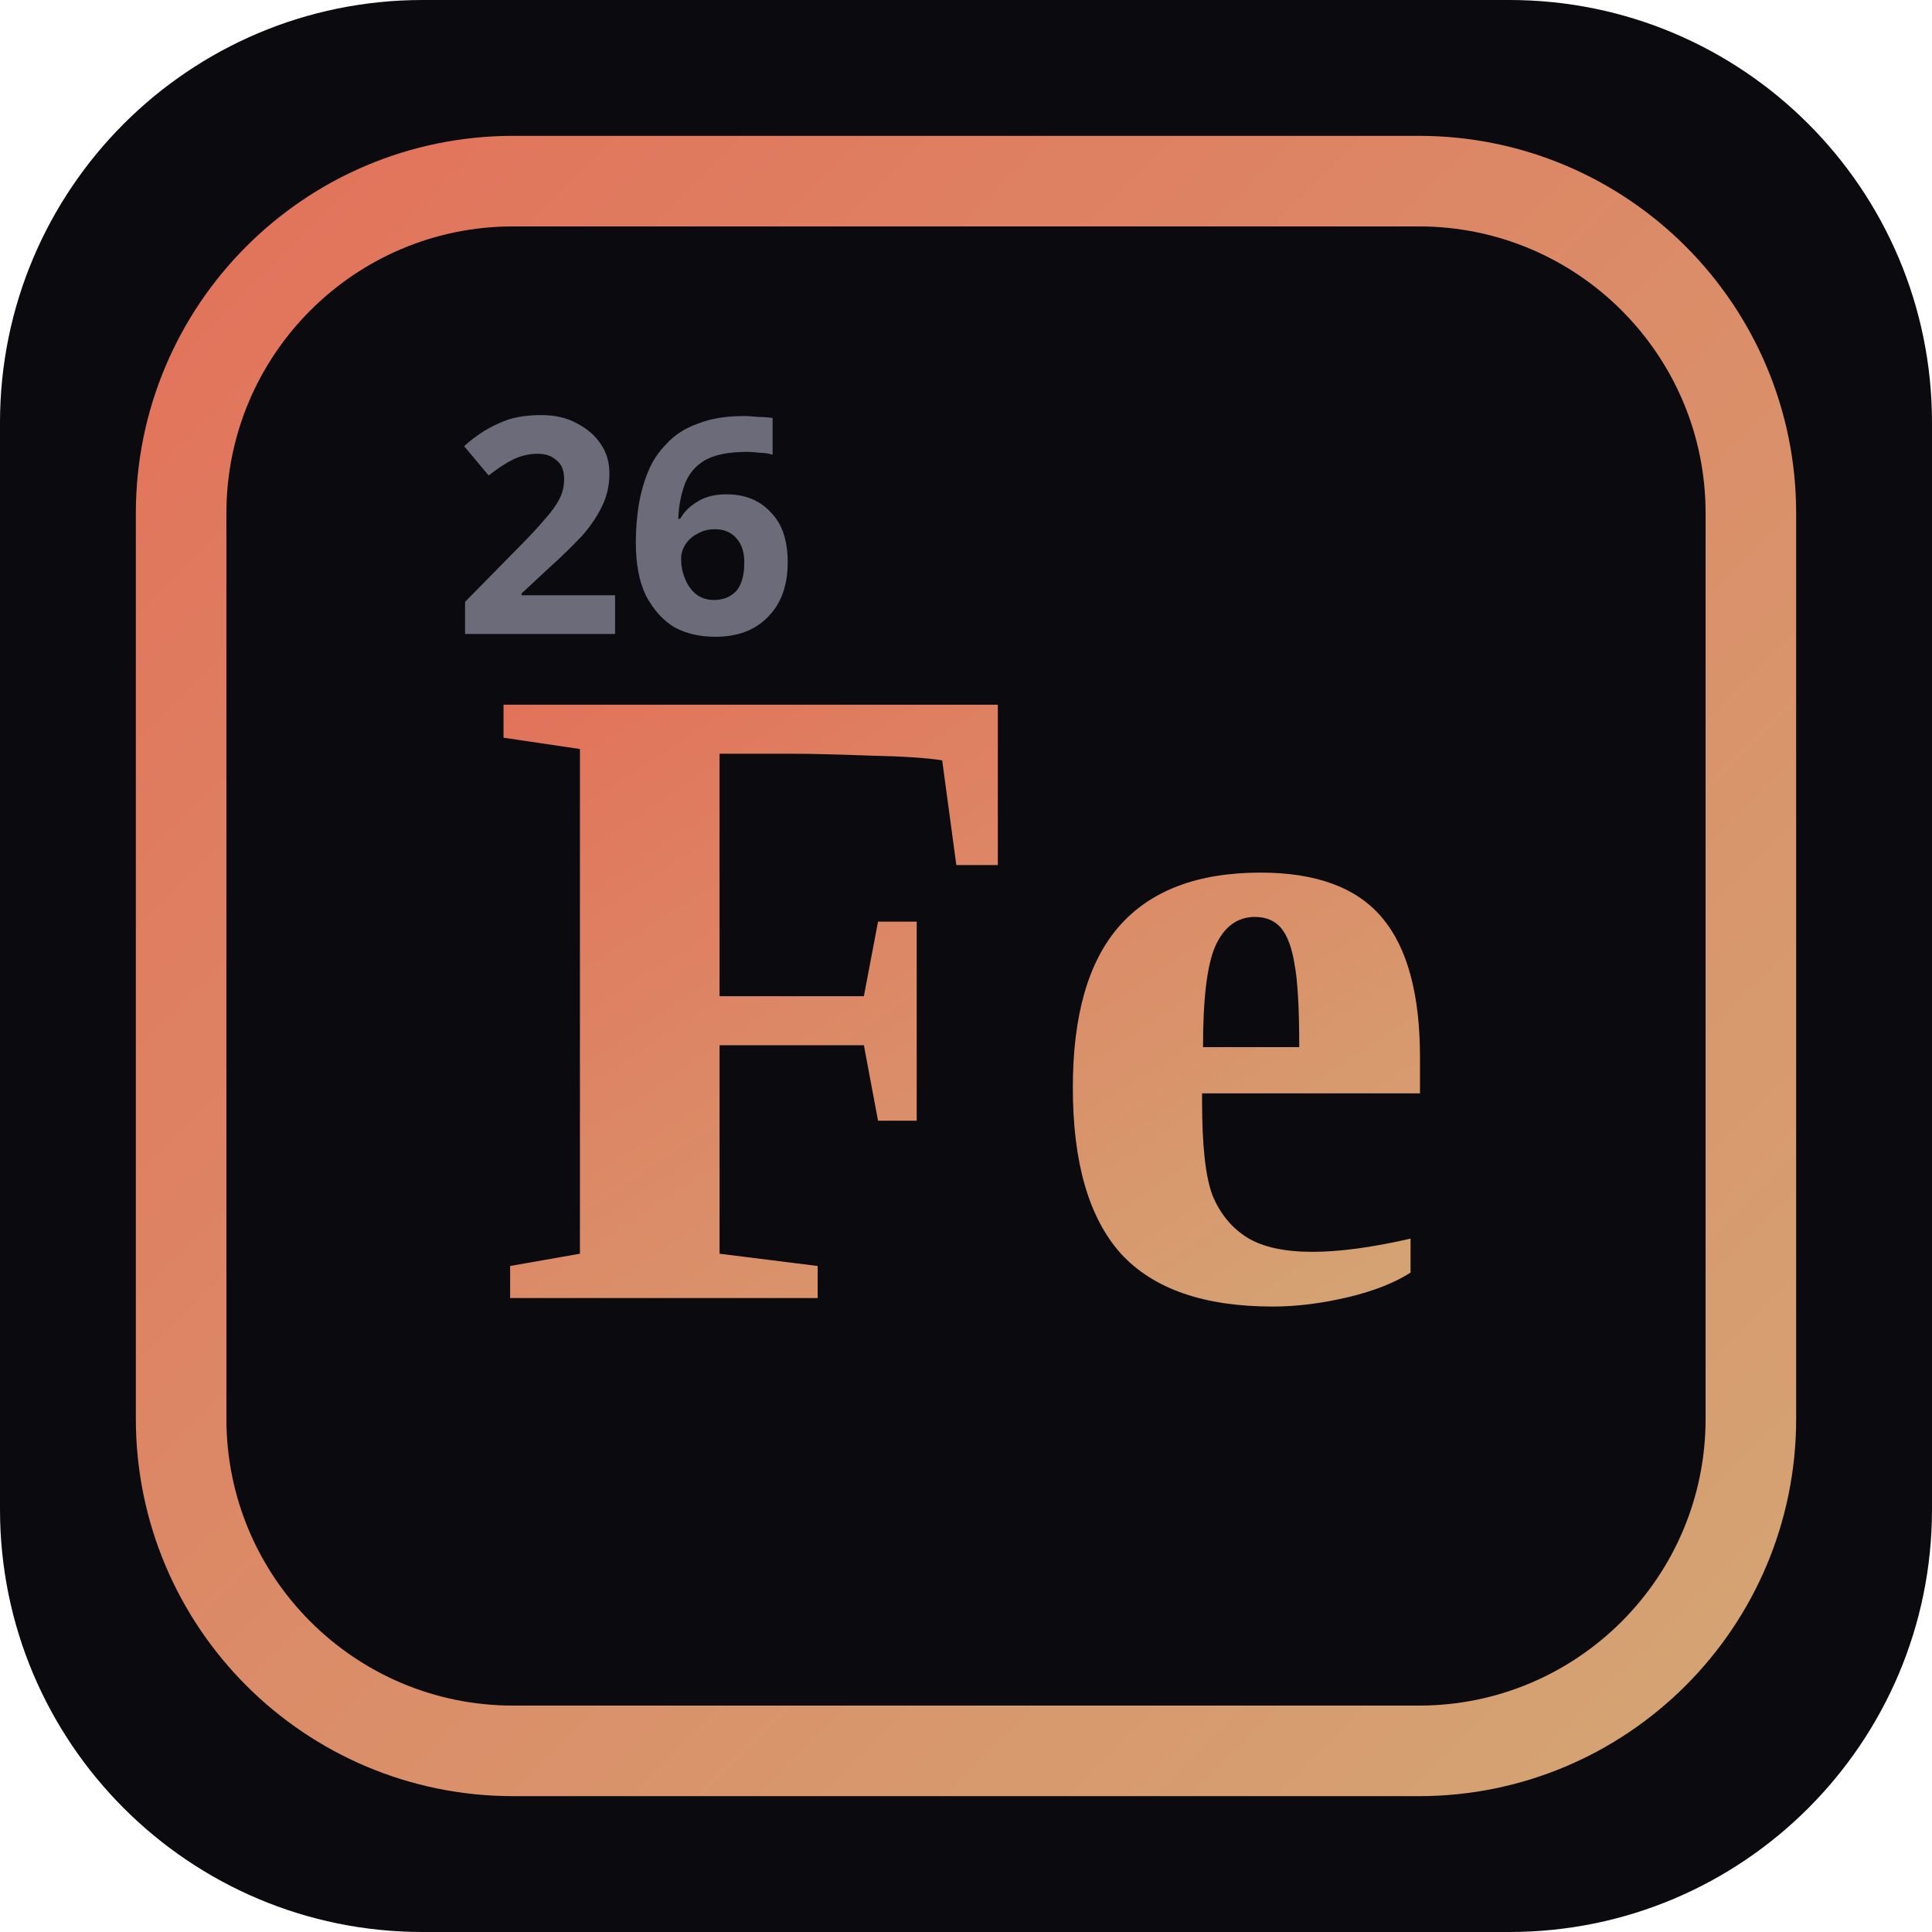
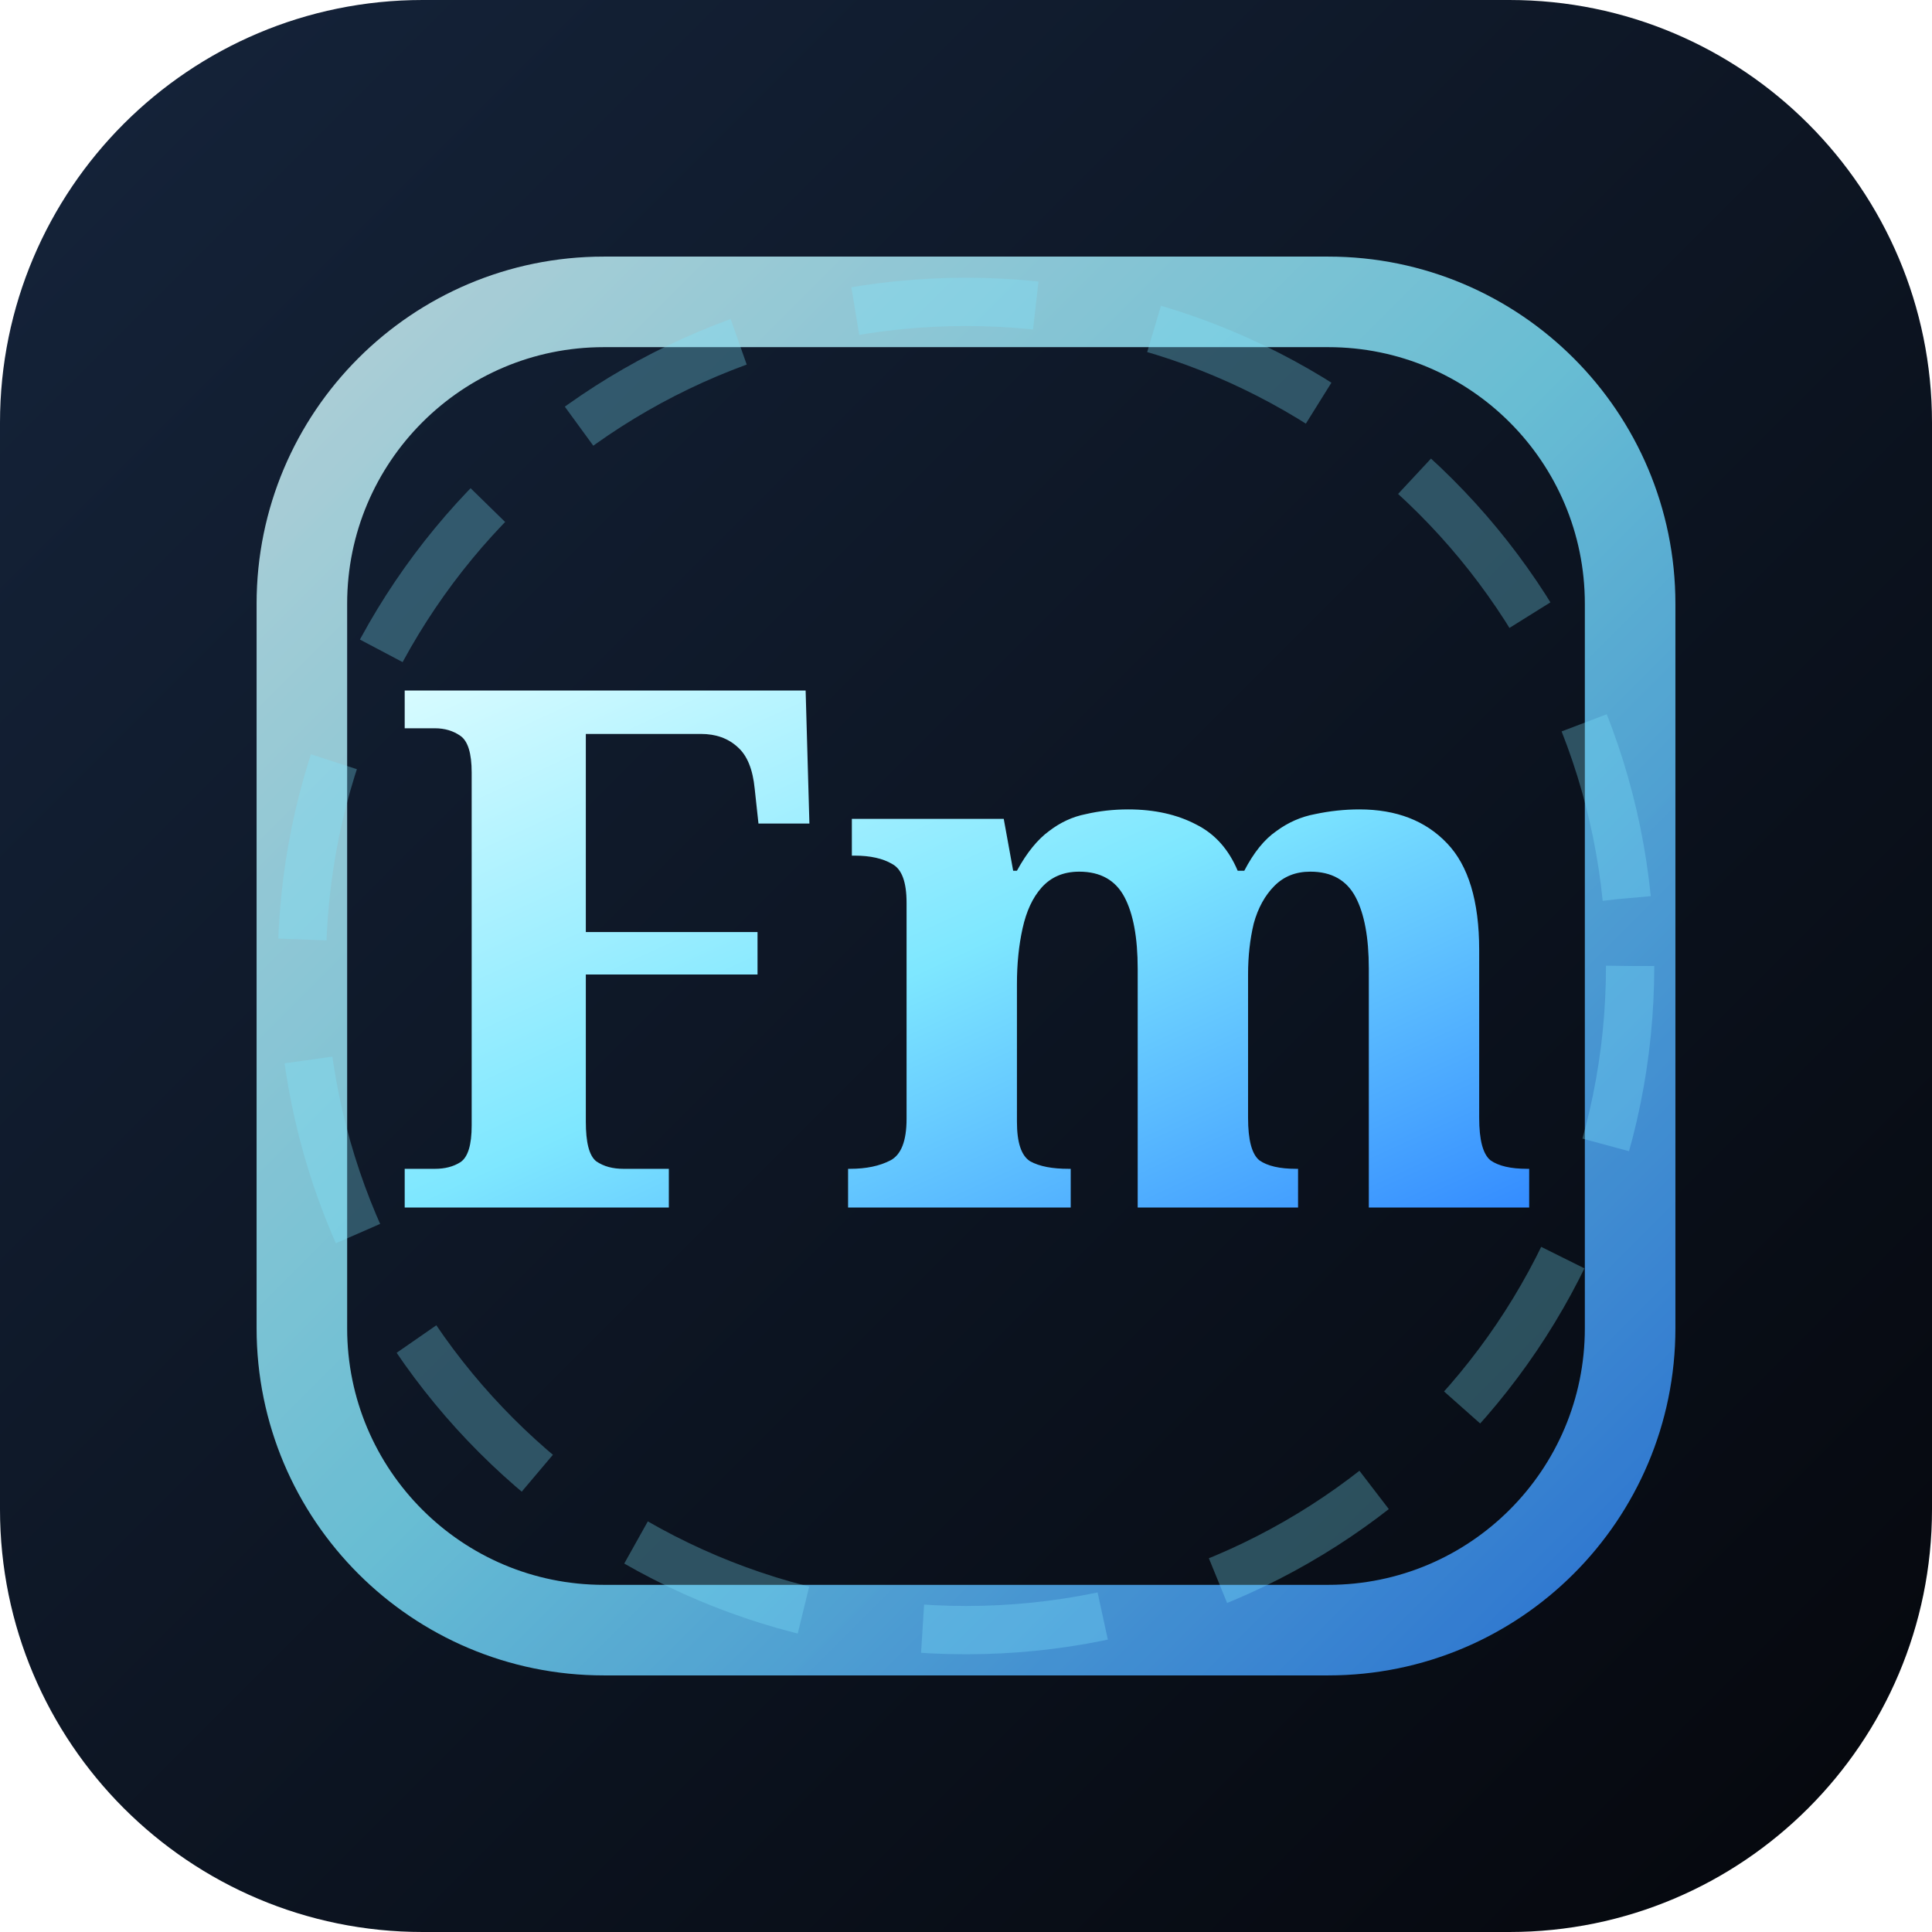
<svg xmlns="http://www.w3.org/2000/svg" viewBox="0 0 32 32">
  <defs>
-     <linearGradient id="fg" x1="0%" y1="0%" x2="100%" y2="100%">
-       <stop offset="0%" stop-color="#e2725b" />
-       <stop offset="100%" stop-color="#d4a574" />
+     <linearGradient id="bg" x1="0%" y1="0%" x2="100%" y2="100%">
+       <stop offset="0%" stop-color="#15243b" />
+       <stop offset="100%" stop-color="#05070c" />
+     </linearGradient>
+     <linearGradient id="steel" x1="0%" y1="0%" x2="100%" y2="100%">
+       <stop offset="0%" stop-color="#d7fbff" />
+       <stop offset="50%" stop-color="#7ee7ff" />
+       <stop offset="100%" stop-color="#348cff" />
    </linearGradient>
  </defs>
-   <rect width="32" height="32" rx="7" fill="#0a0a0f" />
-   <rect x="3" y="3" width="26" height="26" rx="5.5" fill="none" stroke="url(#fg)" stroke-width="1.5" />
-   <text x="16" y="21.5" text-anchor="middle" font-family="Georgia, 'Times New Roman', serif" font-size="15" font-weight="700" fill="url(#fg)">Fe</text>
-   <text x="7.5" y="10.5" font-family="sans-serif" font-size="5" font-weight="600" fill="#6b6b7a">26</text>
+   <rect width="32" height="32" rx="7" fill="url(#bg)" />
+   <rect x="5" y="5" width="22" height="22" rx="5" fill="none" stroke="url(#steel)" stroke-width="1.5" opacity="0.8" />
+   <ellipse cx="16" cy="16" rx="11" ry="11" fill="none" stroke="#7ee7ff" stroke-width="0.8" opacity="0.3" stroke-dasharray="3 2" />
+   <text x="16" y="20" text-anchor="middle" font-family="Georgia, serif" font-size="12" font-weight="700" fill="url(#steel)">Fm</text>
</svg>
